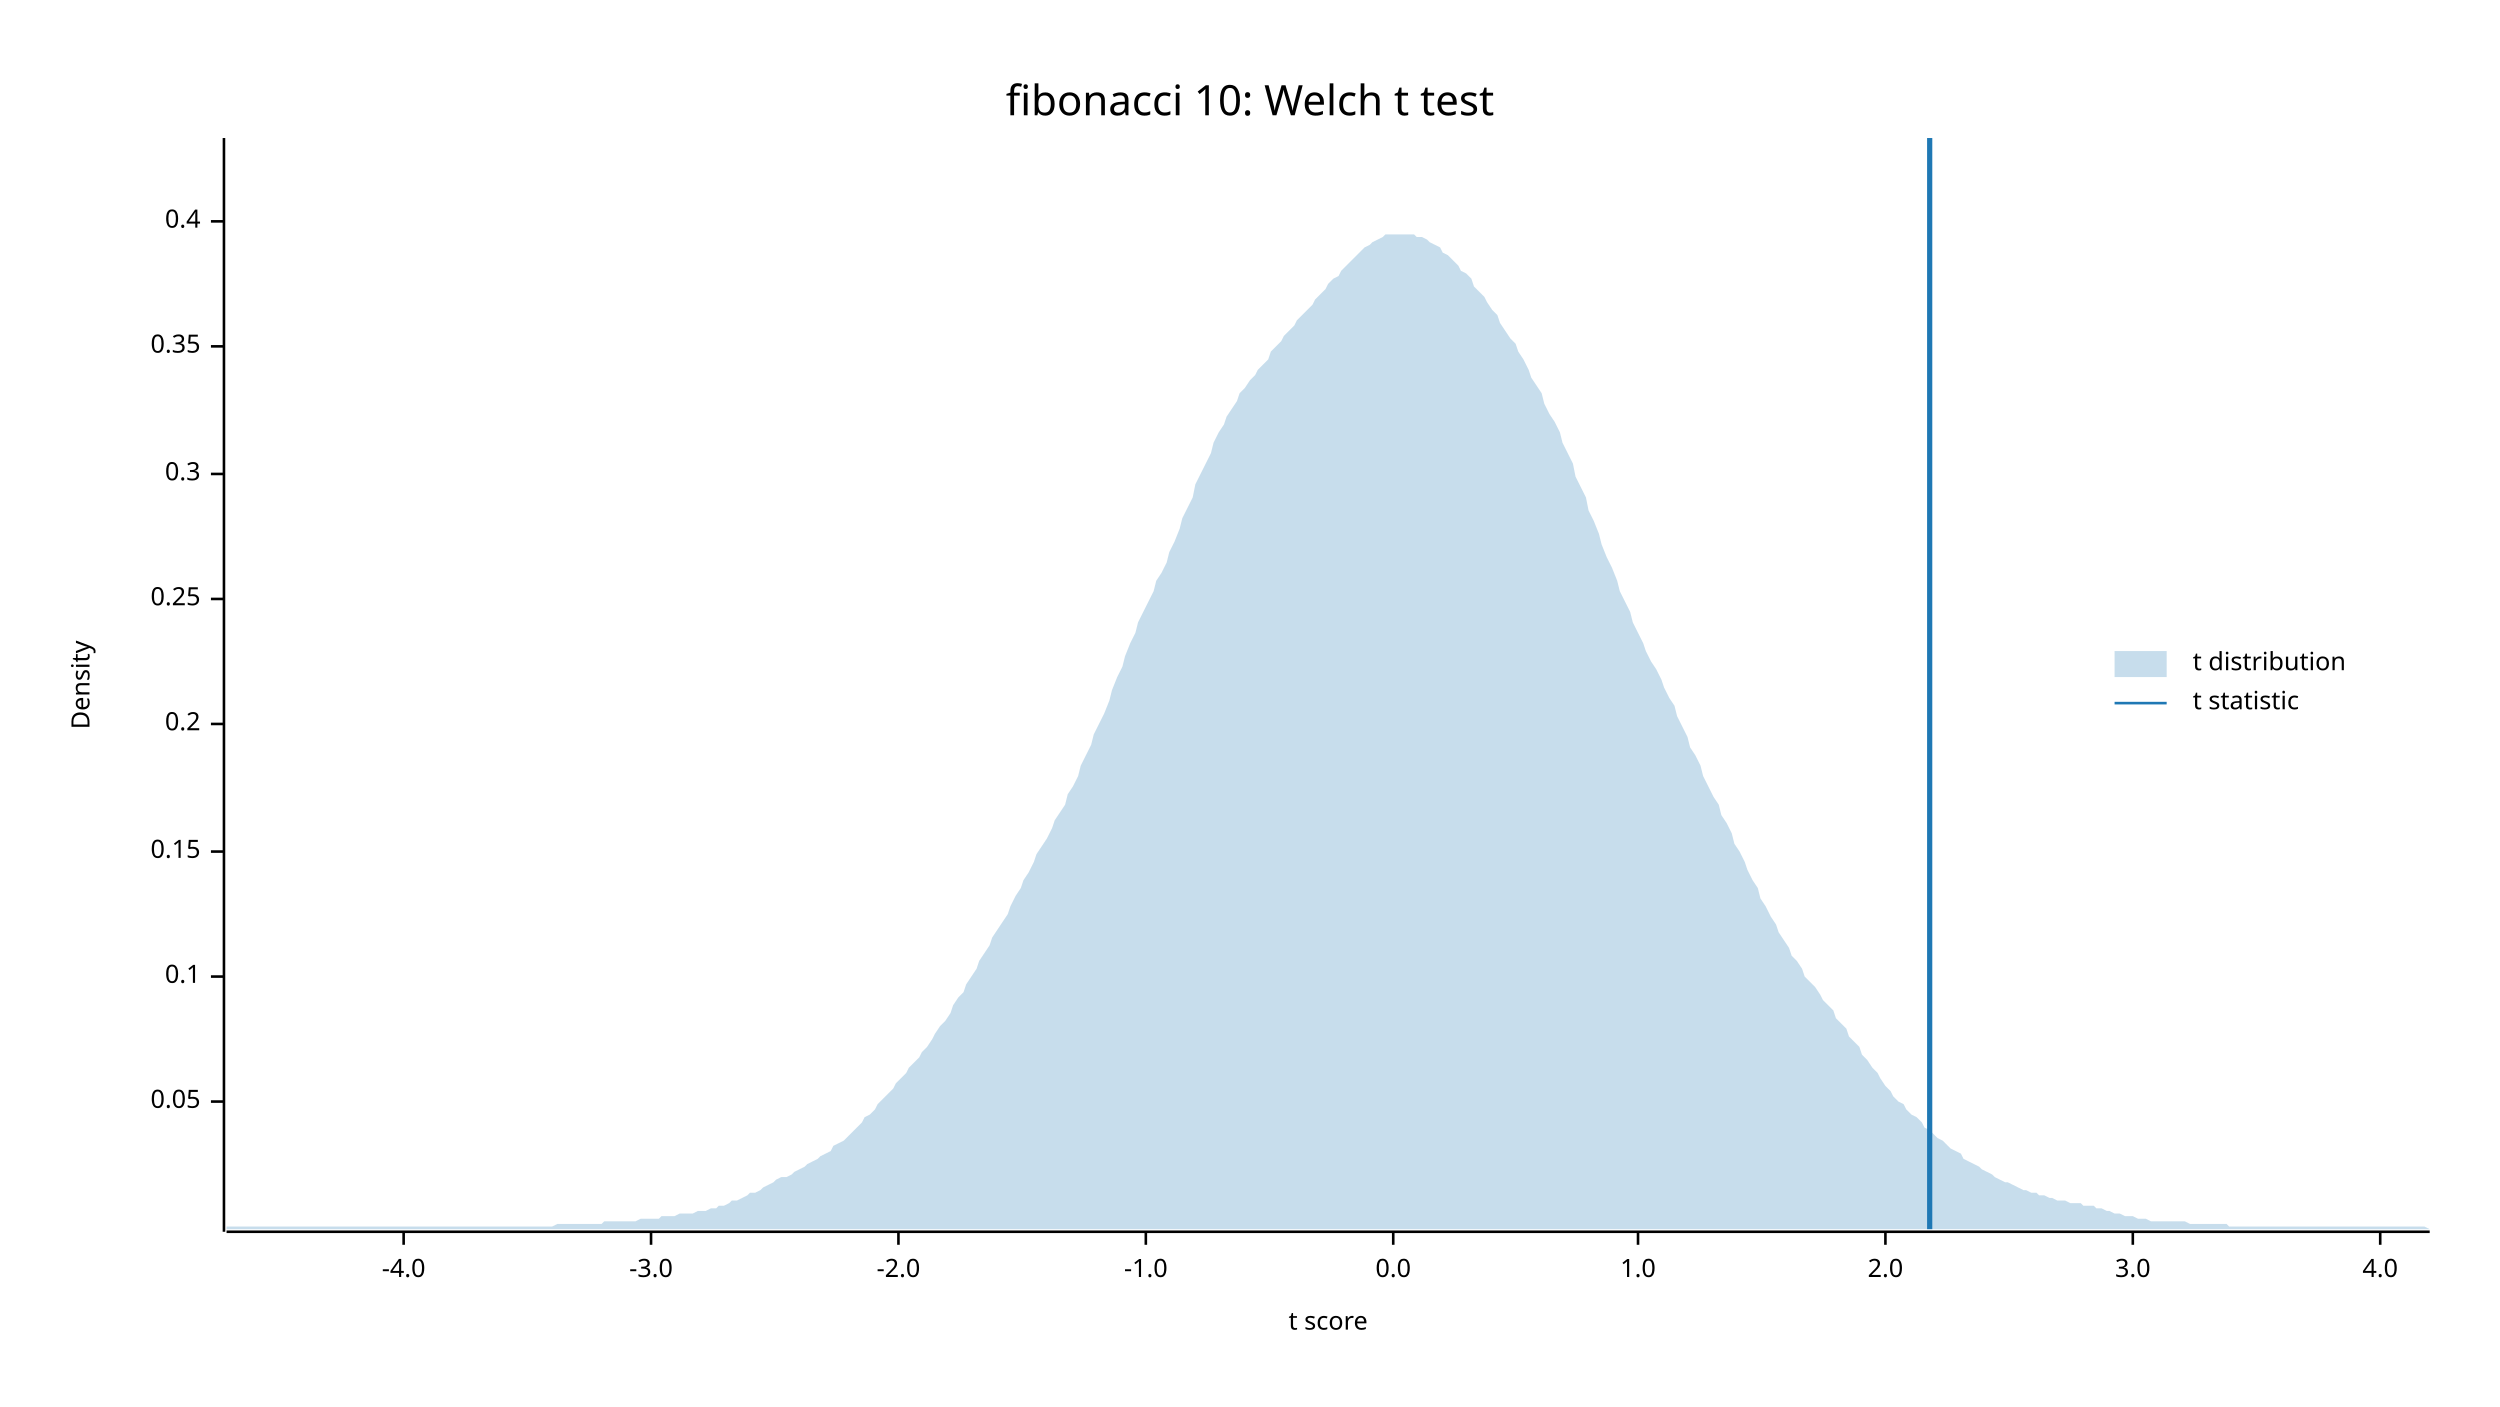
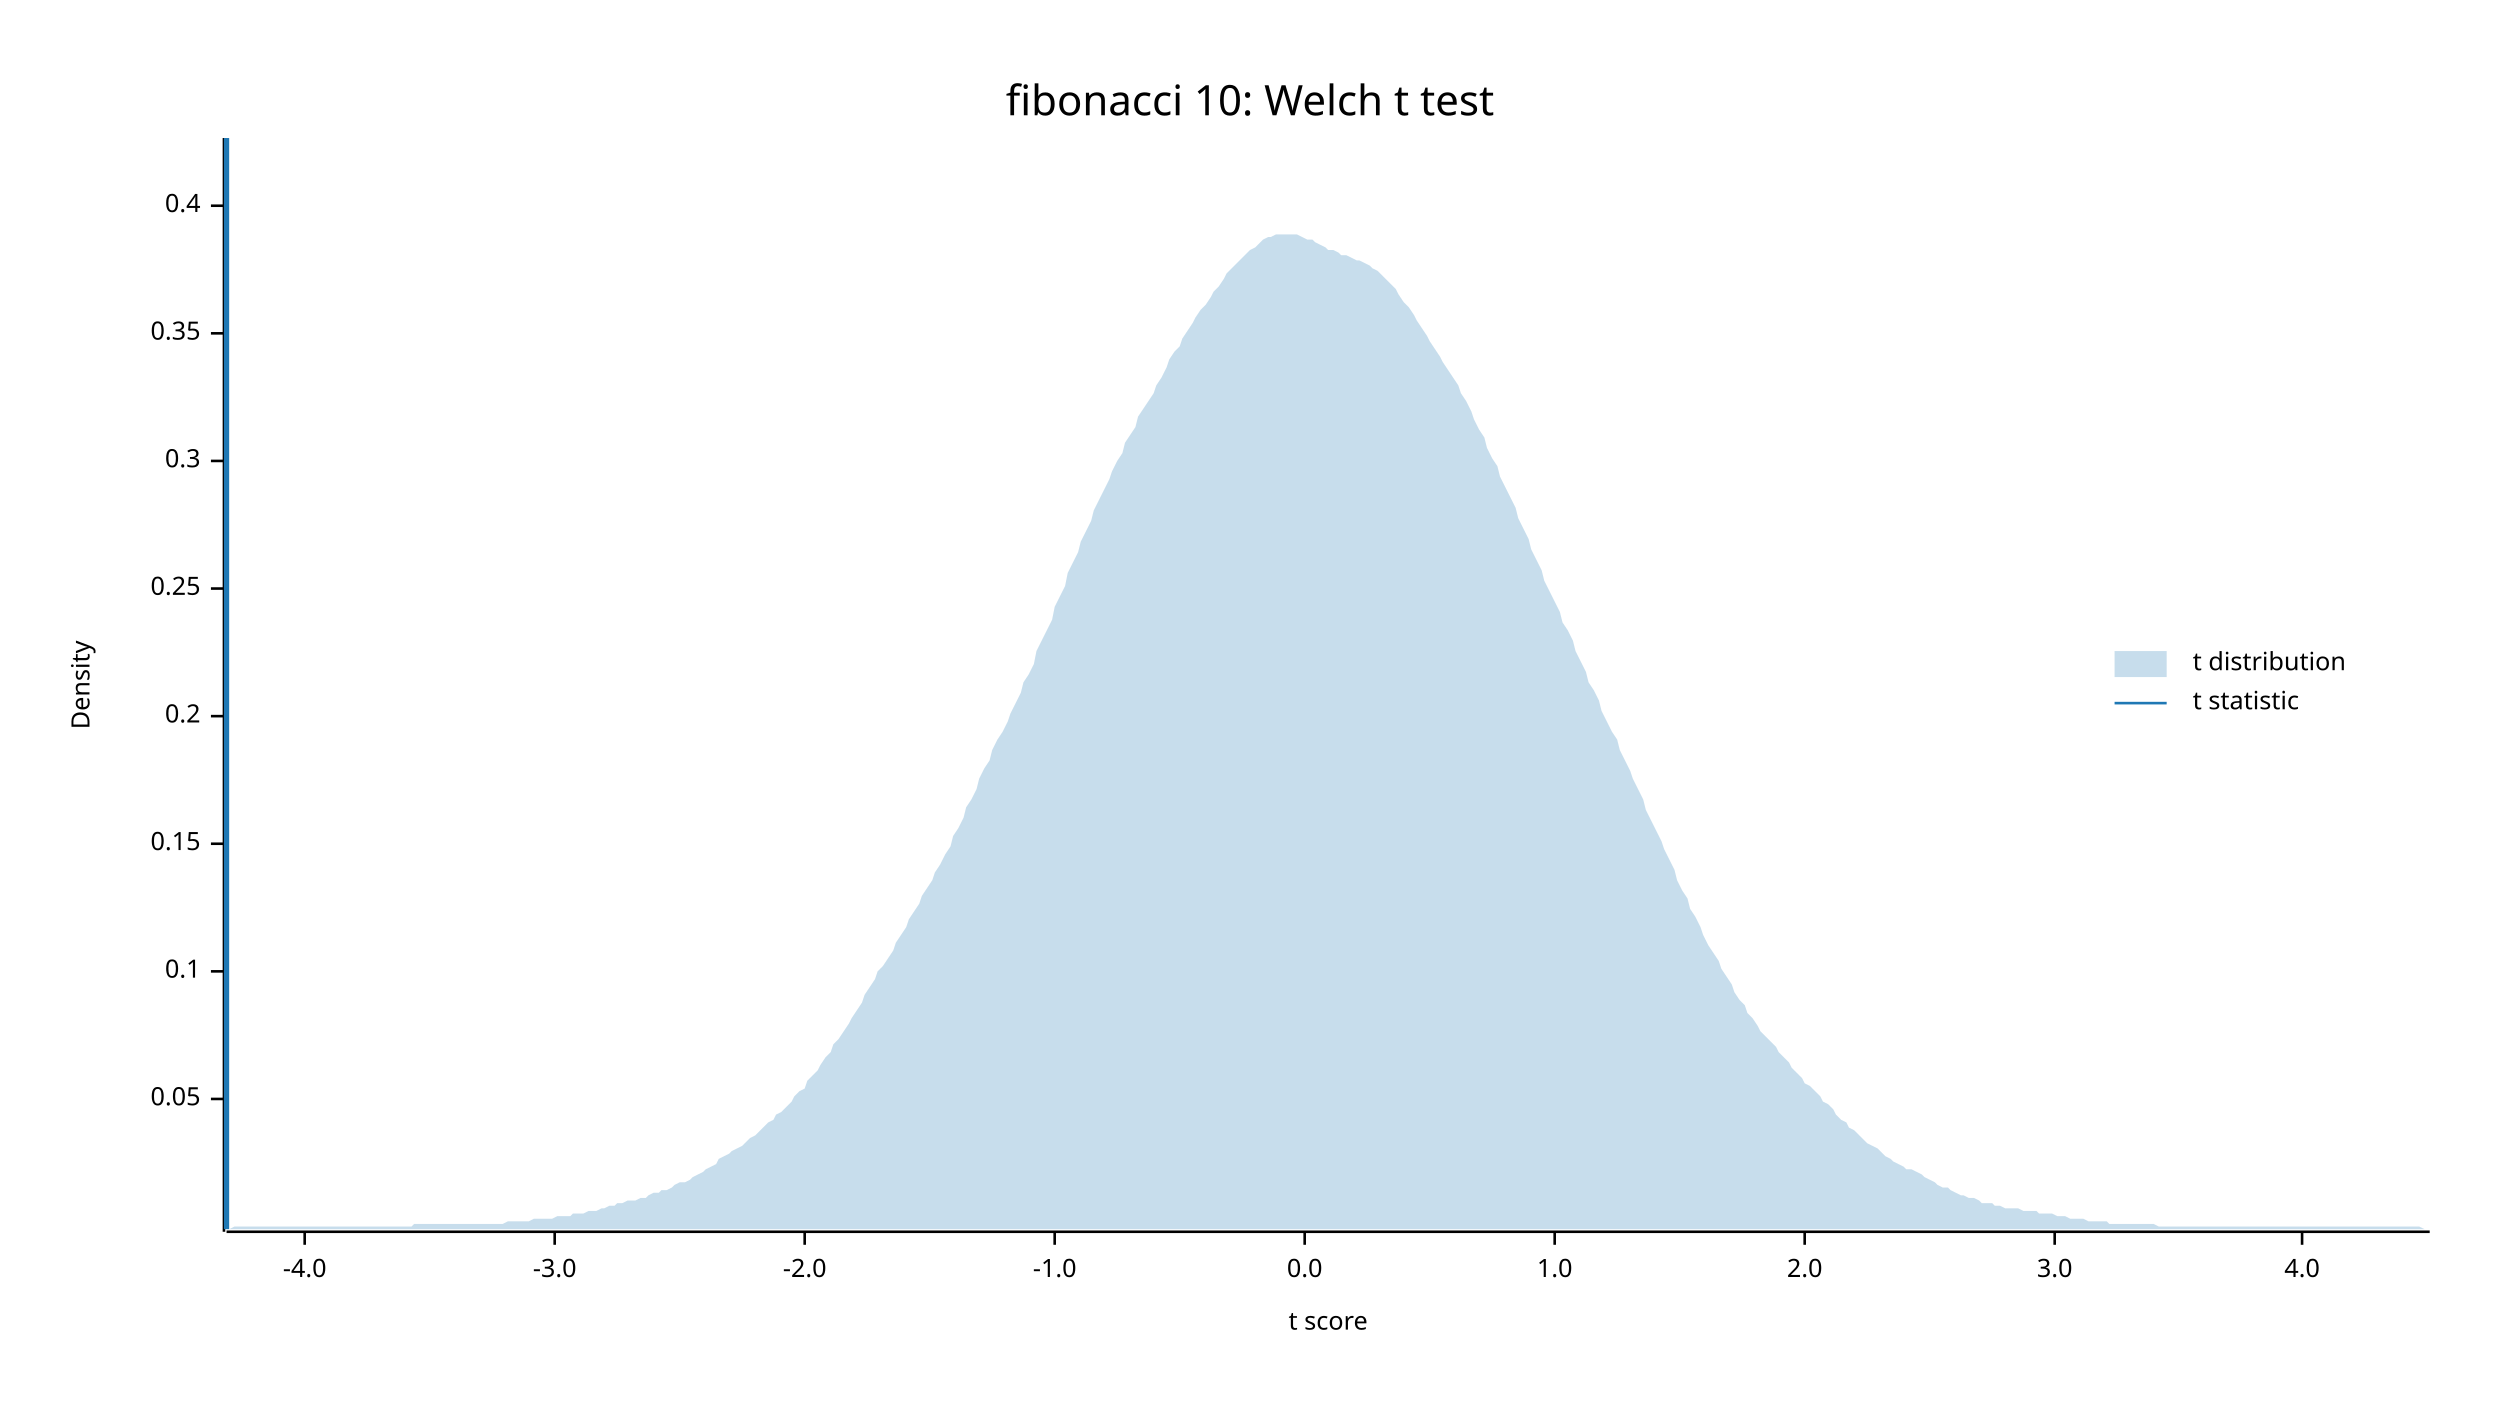
<svg xmlns="http://www.w3.org/2000/svg" width="960" height="540">
  <text x="480" y="32" dy="0.76em" text-anchor="middle" font-family="sans-serif" font-size="16.129" opacity="1" fill="#000000">
fibonacci 10: Welch t test
</text>
  <text x="27" y="263" dy="0.76em" text-anchor="middle" font-family="sans-serif" font-size="9.677" opacity="1" fill="#000000" transform="rotate(270, 27, 263)">
Density
</text>
  <text x="510" y="513" dy="-0.5ex" text-anchor="middle" font-family="sans-serif" font-size="9.677" opacity="1" fill="#000000">
t score
</text>
  <polyline fill="none" opacity="1" stroke="#000000" stroke-width="1" points="86,53 86,473 " />
-   <text x="77" y="423" dy="0.5ex" text-anchor="end" font-family="sans-serif" font-size="9.677" opacity="1" fill="#000000">
+   <text x="77" y="422" dy="0.5ex" text-anchor="end" font-family="sans-serif" font-size="9.677" opacity="1" fill="#000000">
0.05
</text>
-   <polyline fill="none" opacity="1" stroke="#000000" stroke-width="1" points="81,423 86,423 " />
-   <text x="77" y="375" dy="0.5ex" text-anchor="end" font-family="sans-serif" font-size="9.677" opacity="1" fill="#000000">
+   <polyline fill="none" opacity="1" stroke="#000000" stroke-width="1" points="81,422 86,422 " />
+   <text x="77" y="373" dy="0.5ex" text-anchor="end" font-family="sans-serif" font-size="9.677" opacity="1" fill="#000000">
0.1
</text>
-   <polyline fill="none" opacity="1" stroke="#000000" stroke-width="1" points="81,375 86,375 " />
-   <text x="77" y="327" dy="0.5ex" text-anchor="end" font-family="sans-serif" font-size="9.677" opacity="1" fill="#000000">
+   <polyline fill="none" opacity="1" stroke="#000000" stroke-width="1" points="81,373 86,373 " />
+   <text x="77" y="324" dy="0.5ex" text-anchor="end" font-family="sans-serif" font-size="9.677" opacity="1" fill="#000000">
0.15
</text>
-   <polyline fill="none" opacity="1" stroke="#000000" stroke-width="1" points="81,327 86,327 " />
-   <text x="77" y="278" dy="0.5ex" text-anchor="end" font-family="sans-serif" font-size="9.677" opacity="1" fill="#000000">
+   <polyline fill="none" opacity="1" stroke="#000000" stroke-width="1" points="81,324 86,324 " />
+   <text x="77" y="275" dy="0.5ex" text-anchor="end" font-family="sans-serif" font-size="9.677" opacity="1" fill="#000000">
0.2
</text>
-   <polyline fill="none" opacity="1" stroke="#000000" stroke-width="1" points="81,278 86,278 " />
-   <text x="77" y="230" dy="0.5ex" text-anchor="end" font-family="sans-serif" font-size="9.677" opacity="1" fill="#000000">
+   <polyline fill="none" opacity="1" stroke="#000000" stroke-width="1" points="81,275 86,275 " />
+   <text x="77" y="226" dy="0.5ex" text-anchor="end" font-family="sans-serif" font-size="9.677" opacity="1" fill="#000000">
0.25
</text>
-   <polyline fill="none" opacity="1" stroke="#000000" stroke-width="1" points="81,230 86,230 " />
-   <text x="77" y="182" dy="0.5ex" text-anchor="end" font-family="sans-serif" font-size="9.677" opacity="1" fill="#000000">
+   <polyline fill="none" opacity="1" stroke="#000000" stroke-width="1" points="81,226 86,226 " />
+   <text x="77" y="177" dy="0.5ex" text-anchor="end" font-family="sans-serif" font-size="9.677" opacity="1" fill="#000000">
0.3
</text>
-   <polyline fill="none" opacity="1" stroke="#000000" stroke-width="1" points="81,182 86,182 " />
-   <text x="77" y="133" dy="0.5ex" text-anchor="end" font-family="sans-serif" font-size="9.677" opacity="1" fill="#000000">
+   <polyline fill="none" opacity="1" stroke="#000000" stroke-width="1" points="81,177 86,177 " />
+   <text x="77" y="128" dy="0.5ex" text-anchor="end" font-family="sans-serif" font-size="9.677" opacity="1" fill="#000000">
0.35
</text>
-   <polyline fill="none" opacity="1" stroke="#000000" stroke-width="1" points="81,133 86,133 " />
-   <text x="77" y="85" dy="0.5ex" text-anchor="end" font-family="sans-serif" font-size="9.677" opacity="1" fill="#000000">
+   <polyline fill="none" opacity="1" stroke="#000000" stroke-width="1" points="81,128 86,128 " />
+   <text x="77" y="79" dy="0.5ex" text-anchor="end" font-family="sans-serif" font-size="9.677" opacity="1" fill="#000000">
0.4
</text>
-   <polyline fill="none" opacity="1" stroke="#000000" stroke-width="1" points="81,85 86,85 " />
+   <polyline fill="none" opacity="1" stroke="#000000" stroke-width="1" points="81,79 86,79 " />
  <polyline fill="none" opacity="1" stroke="#000000" stroke-width="1" points="87,473 933,473 " />
-   <text x="155" y="483" dy="0.76em" text-anchor="middle" font-family="sans-serif" font-size="9.677" opacity="1" fill="#000000">
+   <text x="117" y="483" dy="0.76em" text-anchor="middle" font-family="sans-serif" font-size="9.677" opacity="1" fill="#000000">
-4.0
</text>
-   <polyline fill="none" opacity="1" stroke="#000000" stroke-width="1" points="155,473 155,478 " />
-   <text x="250" y="483" dy="0.76em" text-anchor="middle" font-family="sans-serif" font-size="9.677" opacity="1" fill="#000000">
+   <polyline fill="none" opacity="1" stroke="#000000" stroke-width="1" points="117,473 117,478 " />
+   <text x="213" y="483" dy="0.76em" text-anchor="middle" font-family="sans-serif" font-size="9.677" opacity="1" fill="#000000">
-3.0
</text>
-   <polyline fill="none" opacity="1" stroke="#000000" stroke-width="1" points="250,473 250,478 " />
-   <text x="345" y="483" dy="0.76em" text-anchor="middle" font-family="sans-serif" font-size="9.677" opacity="1" fill="#000000">
+   <polyline fill="none" opacity="1" stroke="#000000" stroke-width="1" points="213,473 213,478 " />
+   <text x="309" y="483" dy="0.76em" text-anchor="middle" font-family="sans-serif" font-size="9.677" opacity="1" fill="#000000">
-2.0
</text>
-   <polyline fill="none" opacity="1" stroke="#000000" stroke-width="1" points="345,473 345,478 " />
-   <text x="440" y="483" dy="0.76em" text-anchor="middle" font-family="sans-serif" font-size="9.677" opacity="1" fill="#000000">
+   <polyline fill="none" opacity="1" stroke="#000000" stroke-width="1" points="309,473 309,478 " />
+   <text x="405" y="483" dy="0.76em" text-anchor="middle" font-family="sans-serif" font-size="9.677" opacity="1" fill="#000000">
-1.0
</text>
-   <polyline fill="none" opacity="1" stroke="#000000" stroke-width="1" points="440,473 440,478 " />
-   <text x="535" y="483" dy="0.76em" text-anchor="middle" font-family="sans-serif" font-size="9.677" opacity="1" fill="#000000">
+   <polyline fill="none" opacity="1" stroke="#000000" stroke-width="1" points="405,473 405,478 " />
+   <text x="501" y="483" dy="0.76em" text-anchor="middle" font-family="sans-serif" font-size="9.677" opacity="1" fill="#000000">
0.0
</text>
-   <polyline fill="none" opacity="1" stroke="#000000" stroke-width="1" points="535,473 535,478 " />
-   <text x="629" y="483" dy="0.76em" text-anchor="middle" font-family="sans-serif" font-size="9.677" opacity="1" fill="#000000">
+   <polyline fill="none" opacity="1" stroke="#000000" stroke-width="1" points="501,473 501,478 " />
+   <text x="597" y="483" dy="0.76em" text-anchor="middle" font-family="sans-serif" font-size="9.677" opacity="1" fill="#000000">
1.0
</text>
-   <polyline fill="none" opacity="1" stroke="#000000" stroke-width="1" points="629,473 629,478 " />
-   <text x="724" y="483" dy="0.76em" text-anchor="middle" font-family="sans-serif" font-size="9.677" opacity="1" fill="#000000">
+   <polyline fill="none" opacity="1" stroke="#000000" stroke-width="1" points="597,473 597,478 " />
+   <text x="693" y="483" dy="0.76em" text-anchor="middle" font-family="sans-serif" font-size="9.677" opacity="1" fill="#000000">
2.0
</text>
-   <polyline fill="none" opacity="1" stroke="#000000" stroke-width="1" points="724,473 724,478 " />
-   <text x="819" y="483" dy="0.76em" text-anchor="middle" font-family="sans-serif" font-size="9.677" opacity="1" fill="#000000">
+   <polyline fill="none" opacity="1" stroke="#000000" stroke-width="1" points="693,473 693,478 " />
+   <text x="789" y="483" dy="0.76em" text-anchor="middle" font-family="sans-serif" font-size="9.677" opacity="1" fill="#000000">
3.0
</text>
-   <polyline fill="none" opacity="1" stroke="#000000" stroke-width="1" points="819,473 819,478 " />
-   <text x="914" y="483" dy="0.76em" text-anchor="middle" font-family="sans-serif" font-size="9.677" opacity="1" fill="#000000">
+   <polyline fill="none" opacity="1" stroke="#000000" stroke-width="1" points="789,473 789,478 " />
+   <text x="884" y="483" dy="0.76em" text-anchor="middle" font-family="sans-serif" font-size="9.677" opacity="1" fill="#000000">
4.0
</text>
-   <polyline fill="none" opacity="1" stroke="#000000" stroke-width="1" points="914,473 914,478 " />
-   <polygon opacity="0.25" fill="#1F78B4" points="87,471 88,471 90,471 92,471 93,471 95,471 97,471 98,471 100,471 102,471 103,471 105,471 107,471 109,471 110,471 112,471 114,471 115,471 117,471 119,471 120,471 122,471 124,471 125,471 127,471 129,471 131,471 132,471 134,471 136,471 137,471 139,471 141,471 142,471 144,471 146,471 148,471 149,471 151,471 153,471 154,471 156,471 158,471 159,471 161,471 163,471 164,471 166,471 168,471 170,471 171,471 173,471 175,471 176,471 178,471 180,471 181,471 183,471 185,471 187,471 188,471 190,471 192,471 193,471 195,471 197,471 198,471 200,471 202,471 203,471 205,471 207,471 209,471 210,471 212,471 214,470 215,470 217,470 219,470 220,470 222,470 224,470 226,470 227,470 229,470 231,470 232,469 234,469 236,469 237,469 239,469 241,469 242,469 244,469 246,468 248,468 249,468 251,468 253,468 254,467 256,467 258,467 259,467 261,466 263,466 265,466 266,466 268,465 270,465 271,465 273,464 275,464 276,463 278,463 280,462 281,461 283,461 285,460 287,459 288,458 290,458 292,457 293,456 295,455 297,454 298,453 300,452 302,452 304,451 305,450 307,449 309,448 310,447 312,446 314,445 315,444 317,443 319,442 320,440 322,439 324,438 326,436 327,435 329,433 331,431 332,429 334,428 336,426 337,424 339,422 341,420 343,418 344,416 346,414 348,412 349,410 351,408 353,406 354,404 356,402 358,399 359,397 361,394 363,392 365,389 366,386 368,383 370,381 371,378 373,375 375,372 376,369 378,366 380,363 381,360 383,357 385,354 387,351 388,348 390,344 392,341 393,338 395,335 397,331 398,328 400,325 402,322 404,318 405,315 407,312 409,309 410,305 412,302 414,298 415,294 417,290 419,286 420,282 422,278 424,274 426,269 427,265 429,260 431,256 432,252 434,247 436,243 437,239 439,235 441,231 443,227 444,223 446,220 448,216 449,212 451,208 453,203 454,199 456,195 458,191 459,186 461,182 463,178 465,174 466,170 468,166 470,163 471,160 473,157 475,154 476,151 478,149 480,146 482,144 483,142 485,140 487,138 488,135 490,133 492,131 493,129 495,127 497,125 498,123 500,121 502,119 504,117 505,115 507,113 509,111 510,109 512,107 514,106 515,104 517,102 519,100 521,98 522,97 524,95 526,94 527,93 529,92 531,91 532,90 534,90 536,90 537,90 539,90 541,90 543,90 544,91 546,91 548,92 549,93 551,94 553,95 554,97 556,98 558,100 560,102 561,104 563,105 565,107 566,110 568,112 570,114 571,116 573,119 575,121 576,124 578,127 580,130 582,132 583,135 585,138 587,142 588,145 590,148 592,151 593,155 595,159 597,162 599,166 600,170 602,174 604,178 605,183 607,187 609,191 610,196 612,200 614,205 615,209 617,214 619,218 621,223 622,227 624,231 626,235 627,239 629,243 631,247 632,250 634,254 636,257 638,261 639,264 641,268 643,271 644,275 646,279 648,283 649,287 651,290 653,294 654,298 656,302 658,306 660,309 661,313 663,316 665,320 666,324 668,327 670,331 671,334 673,338 675,341 676,345 678,348 680,352 682,355 683,358 685,361 687,364 688,367 690,369 692,372 693,375 695,377 697,379 699,382 700,384 702,386 704,388 705,391 707,393 709,395 710,398 712,400 714,402 715,405 717,407 719,410 721,412 722,414 724,417 726,419 727,421 729,423 731,424 732,426 734,428 736,429 738,431 739,433 741,434 743,436 744,437 746,438 748,440 749,441 751,442 753,443 754,445 756,446 758,447 760,448 761,449 763,450 765,451 766,452 768,453 770,454 771,454 773,455 775,456 777,457 778,457 780,458 782,458 783,459 785,459 787,460 788,460 790,461 792,461 793,461 795,462 797,462 799,462 800,463 802,463 804,463 805,464 807,464 809,465 810,465 812,466 814,466 816,467 817,467 819,467 821,468 822,468 824,468 826,469 827,469 829,469 831,469 832,469 834,469 836,469 838,469 839,469 841,470 843,470 844,470 846,470 848,470 849,470 851,470 853,470 855,470 856,471 858,471 860,471 861,471 863,471 865,471 866,471 868,471 870,471 871,471 873,471 875,471 877,471 878,471 880,471 882,471 883,471 885,471 887,471 888,471 890,471 892,471 894,471 895,471 897,471 899,471 900,471 902,471 904,471 905,471 907,471 909,471 910,471 912,471 914,471 916,471 917,471 919,471 921,471 922,471 924,471 926,471 927,471 929,471 931,471 933,472 933,472 87,472 " />
-   <polyline fill="none" opacity="1" stroke="#1F78B4" stroke-width="2" points="741,472 741,53 " />
+   <polyline fill="none" opacity="1" stroke="#000000" stroke-width="1" points="884,473 884,478 " />
+   <polygon opacity="0.25" fill="#1F78B4" points="87,472 88,472 90,471 92,471 93,471 95,471 97,471 98,471 100,471 102,471 103,471 105,471 107,471 109,471 110,471 112,471 114,471 115,471 117,471 119,471 120,471 122,471 124,471 125,471 127,471 129,471 131,471 132,471 134,471 136,471 137,471 139,471 141,471 142,471 144,471 146,471 148,471 149,471 151,471 153,471 154,471 156,471 158,471 159,470 161,470 163,470 164,470 166,470 168,470 170,470 171,470 173,470 175,470 176,470 178,470 180,470 181,470 183,470 185,470 187,470 188,470 190,470 192,470 193,470 195,469 197,469 198,469 200,469 202,469 203,469 205,468 207,468 209,468 210,468 212,468 214,467 215,467 217,467 219,467 220,466 222,466 224,466 226,465 227,465 229,465 231,464 232,464 234,463 236,463 237,462 239,462 241,461 242,461 244,461 246,460 248,460 249,459 251,458 253,458 254,457 256,457 258,456 259,455 261,454 263,454 265,453 266,452 268,451 270,450 271,449 273,448 275,447 276,445 278,444 280,443 281,442 283,441 285,440 287,438 288,437 290,436 292,434 293,433 295,431 297,430 298,428 300,427 302,425 304,423 305,421 307,419 309,418 310,415 312,413 314,411 315,409 317,406 319,404 320,401 322,399 324,396 326,393 327,391 329,388 331,385 332,382 334,379 336,376 337,373 339,371 341,368 343,365 344,362 346,359 348,356 349,353 351,350 353,347 354,344 356,341 358,338 359,335 361,332 363,328 365,325 366,321 368,318 370,314 371,310 373,307 375,303 376,299 378,295 380,292 381,288 383,284 385,281 387,277 388,274 390,270 392,266 393,262 395,259 397,255 398,250 400,246 402,242 404,238 405,233 407,229 409,225 410,220 412,216 414,212 415,208 417,204 419,200 420,196 422,192 424,188 426,184 427,181 429,177 431,174 432,170 434,167 436,164 437,160 439,157 441,154 443,151 444,148 446,145 448,141 449,138 451,135 453,133 454,130 456,127 458,124 459,122 461,119 463,117 465,114 466,112 468,110 470,107 471,105 473,103 475,101 476,100 478,98 480,96 482,95 483,94 485,92 487,91 488,91 490,90 492,90 493,90 495,90 497,90 498,90 500,91 502,92 504,92 505,93 507,94 509,95 510,96 512,96 514,97 515,98 517,98 519,99 521,100 522,100 524,101 526,102 527,103 529,104 531,106 532,107 534,109 536,111 537,113 539,116 541,118 543,121 544,123 546,126 548,129 549,131 551,134 553,137 554,139 556,142 558,145 560,148 561,151 563,154 565,158 566,161 568,165 570,168 571,172 573,176 575,179 576,183 578,187 580,191 582,195 583,199 585,203 587,207 588,211 590,215 592,219 593,223 595,227 597,231 599,235 600,239 602,242 604,246 605,250 607,254 609,258 610,262 612,265 614,269 615,273 617,277 619,281 621,284 622,288 624,292 626,296 627,299 629,303 631,307 632,311 634,315 636,319 638,323 639,326 641,330 643,334 644,338 646,342 648,345 649,349 651,352 653,356 654,359 656,363 658,366 660,369 661,372 663,375 665,378 666,381 668,384 670,386 671,389 673,391 675,394 676,396 678,398 680,400 682,402 683,404 685,406 687,408 688,410 690,412 692,414 693,416 695,417 697,419 699,421 700,423 702,424 704,426 705,428 707,430 709,431 710,433 712,434 714,436 715,437 717,439 719,440 721,441 722,442 724,444 726,445 727,446 729,447 731,448 732,449 734,449 736,450 738,451 739,452 741,453 743,454 744,455 746,456 748,456 749,457 751,458 753,459 754,459 756,460 758,460 760,461 761,462 763,462 765,462 766,463 768,463 770,464 771,464 773,464 775,464 777,465 778,465 780,465 782,465 783,466 785,466 787,466 788,466 790,467 792,467 793,467 795,468 797,468 799,468 800,468 802,469 804,469 805,469 807,469 809,469 810,470 812,470 814,470 816,470 817,470 819,470 821,470 822,470 824,470 826,470 827,470 829,471 831,471 832,471 834,471 836,471 838,471 839,471 841,471 843,471 844,471 846,471 848,471 849,471 851,471 853,471 855,471 856,471 858,471 860,471 861,471 863,471 865,471 866,471 868,471 870,471 871,471 873,471 875,471 877,471 878,471 880,471 882,471 883,471 885,471 887,471 888,471 890,471 892,471 894,471 895,471 897,471 899,471 900,471 902,471 904,471 905,471 907,471 909,471 910,471 912,471 914,471 916,471 917,471 919,471 921,471 922,471 924,471 926,471 927,471 929,471 931,472 933,472 933,472 87,472 " />
+   <polyline fill="none" opacity="1" stroke="#1F78B4" stroke-width="2" points="87,472 87,53 " />
  <text x="842" y="250" dy="0.76em" text-anchor="start" font-family="sans-serif" font-size="9.677" opacity="1" fill="#000000">
t distribution
</text>
  <text x="842" y="265" dy="0.76em" text-anchor="start" font-family="sans-serif" font-size="9.677" opacity="1" fill="#000000">
t statistic
</text>
  <rect x="812" y="250" width="20" height="10" opacity="0.25" fill="#1F78B4" stroke="none" />
  <polyline fill="none" opacity="1" stroke="#1F78B4" stroke-width="1" points="812,270 832,270 " />
</svg>
